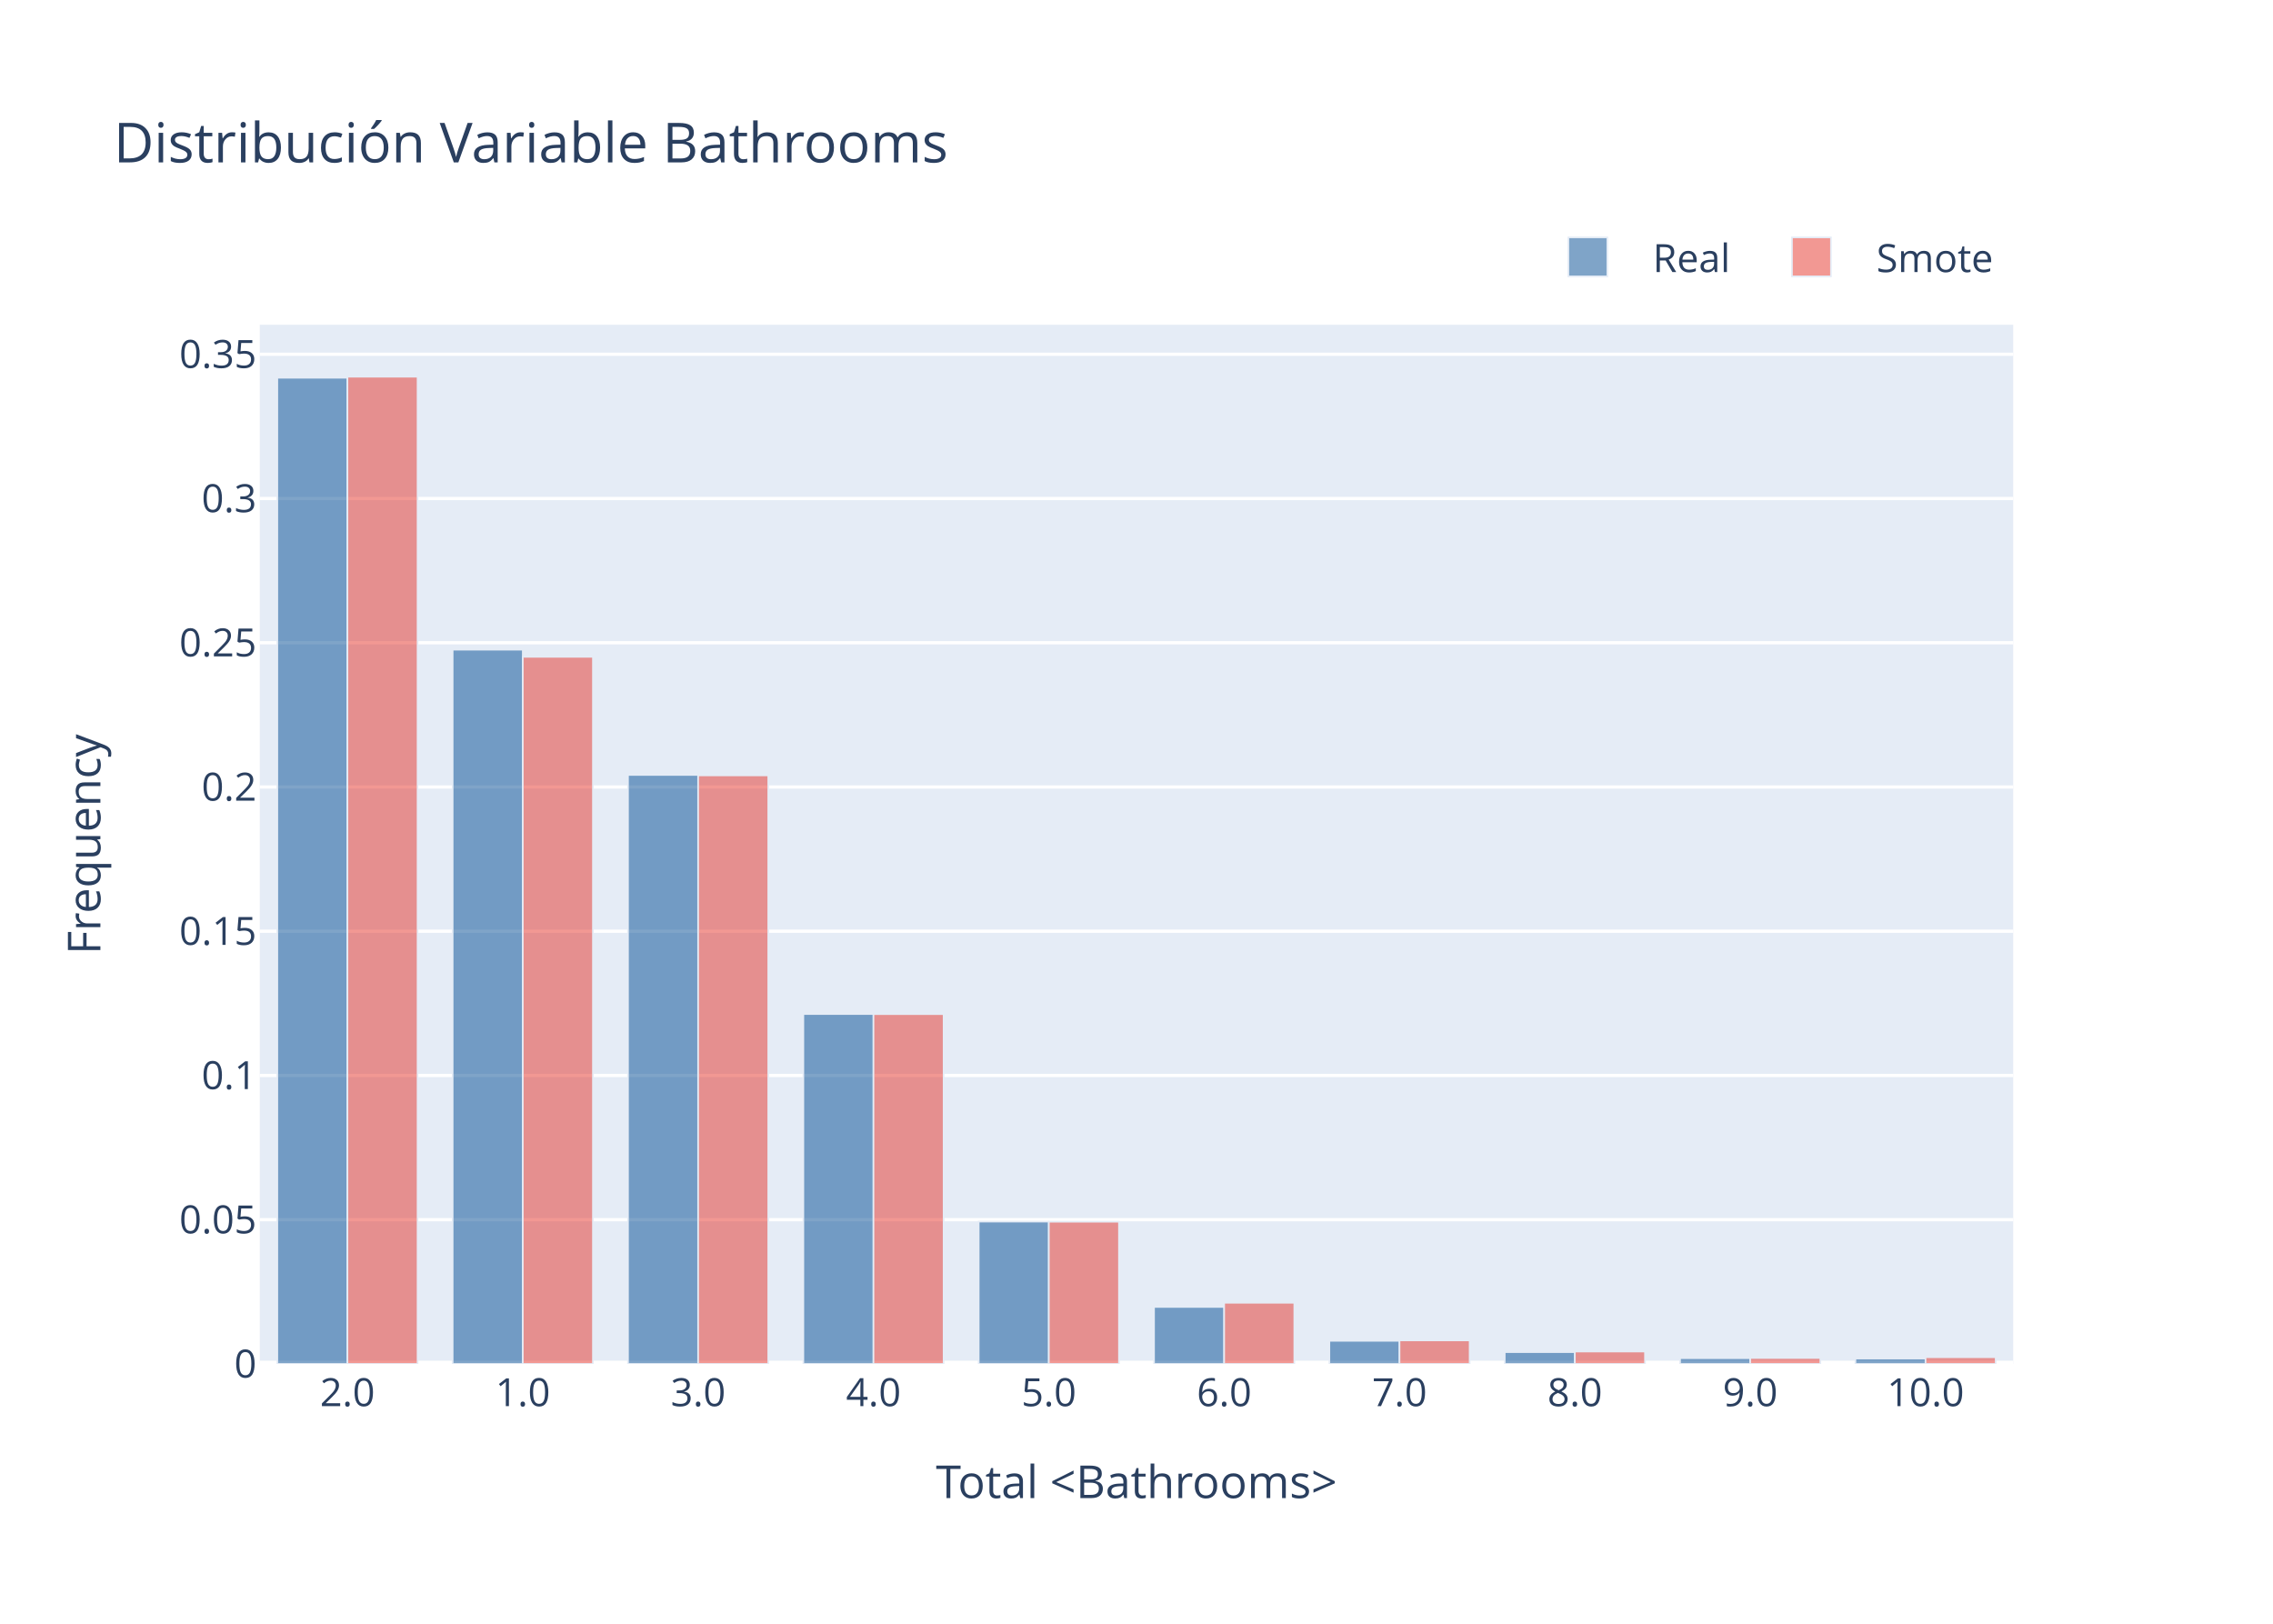
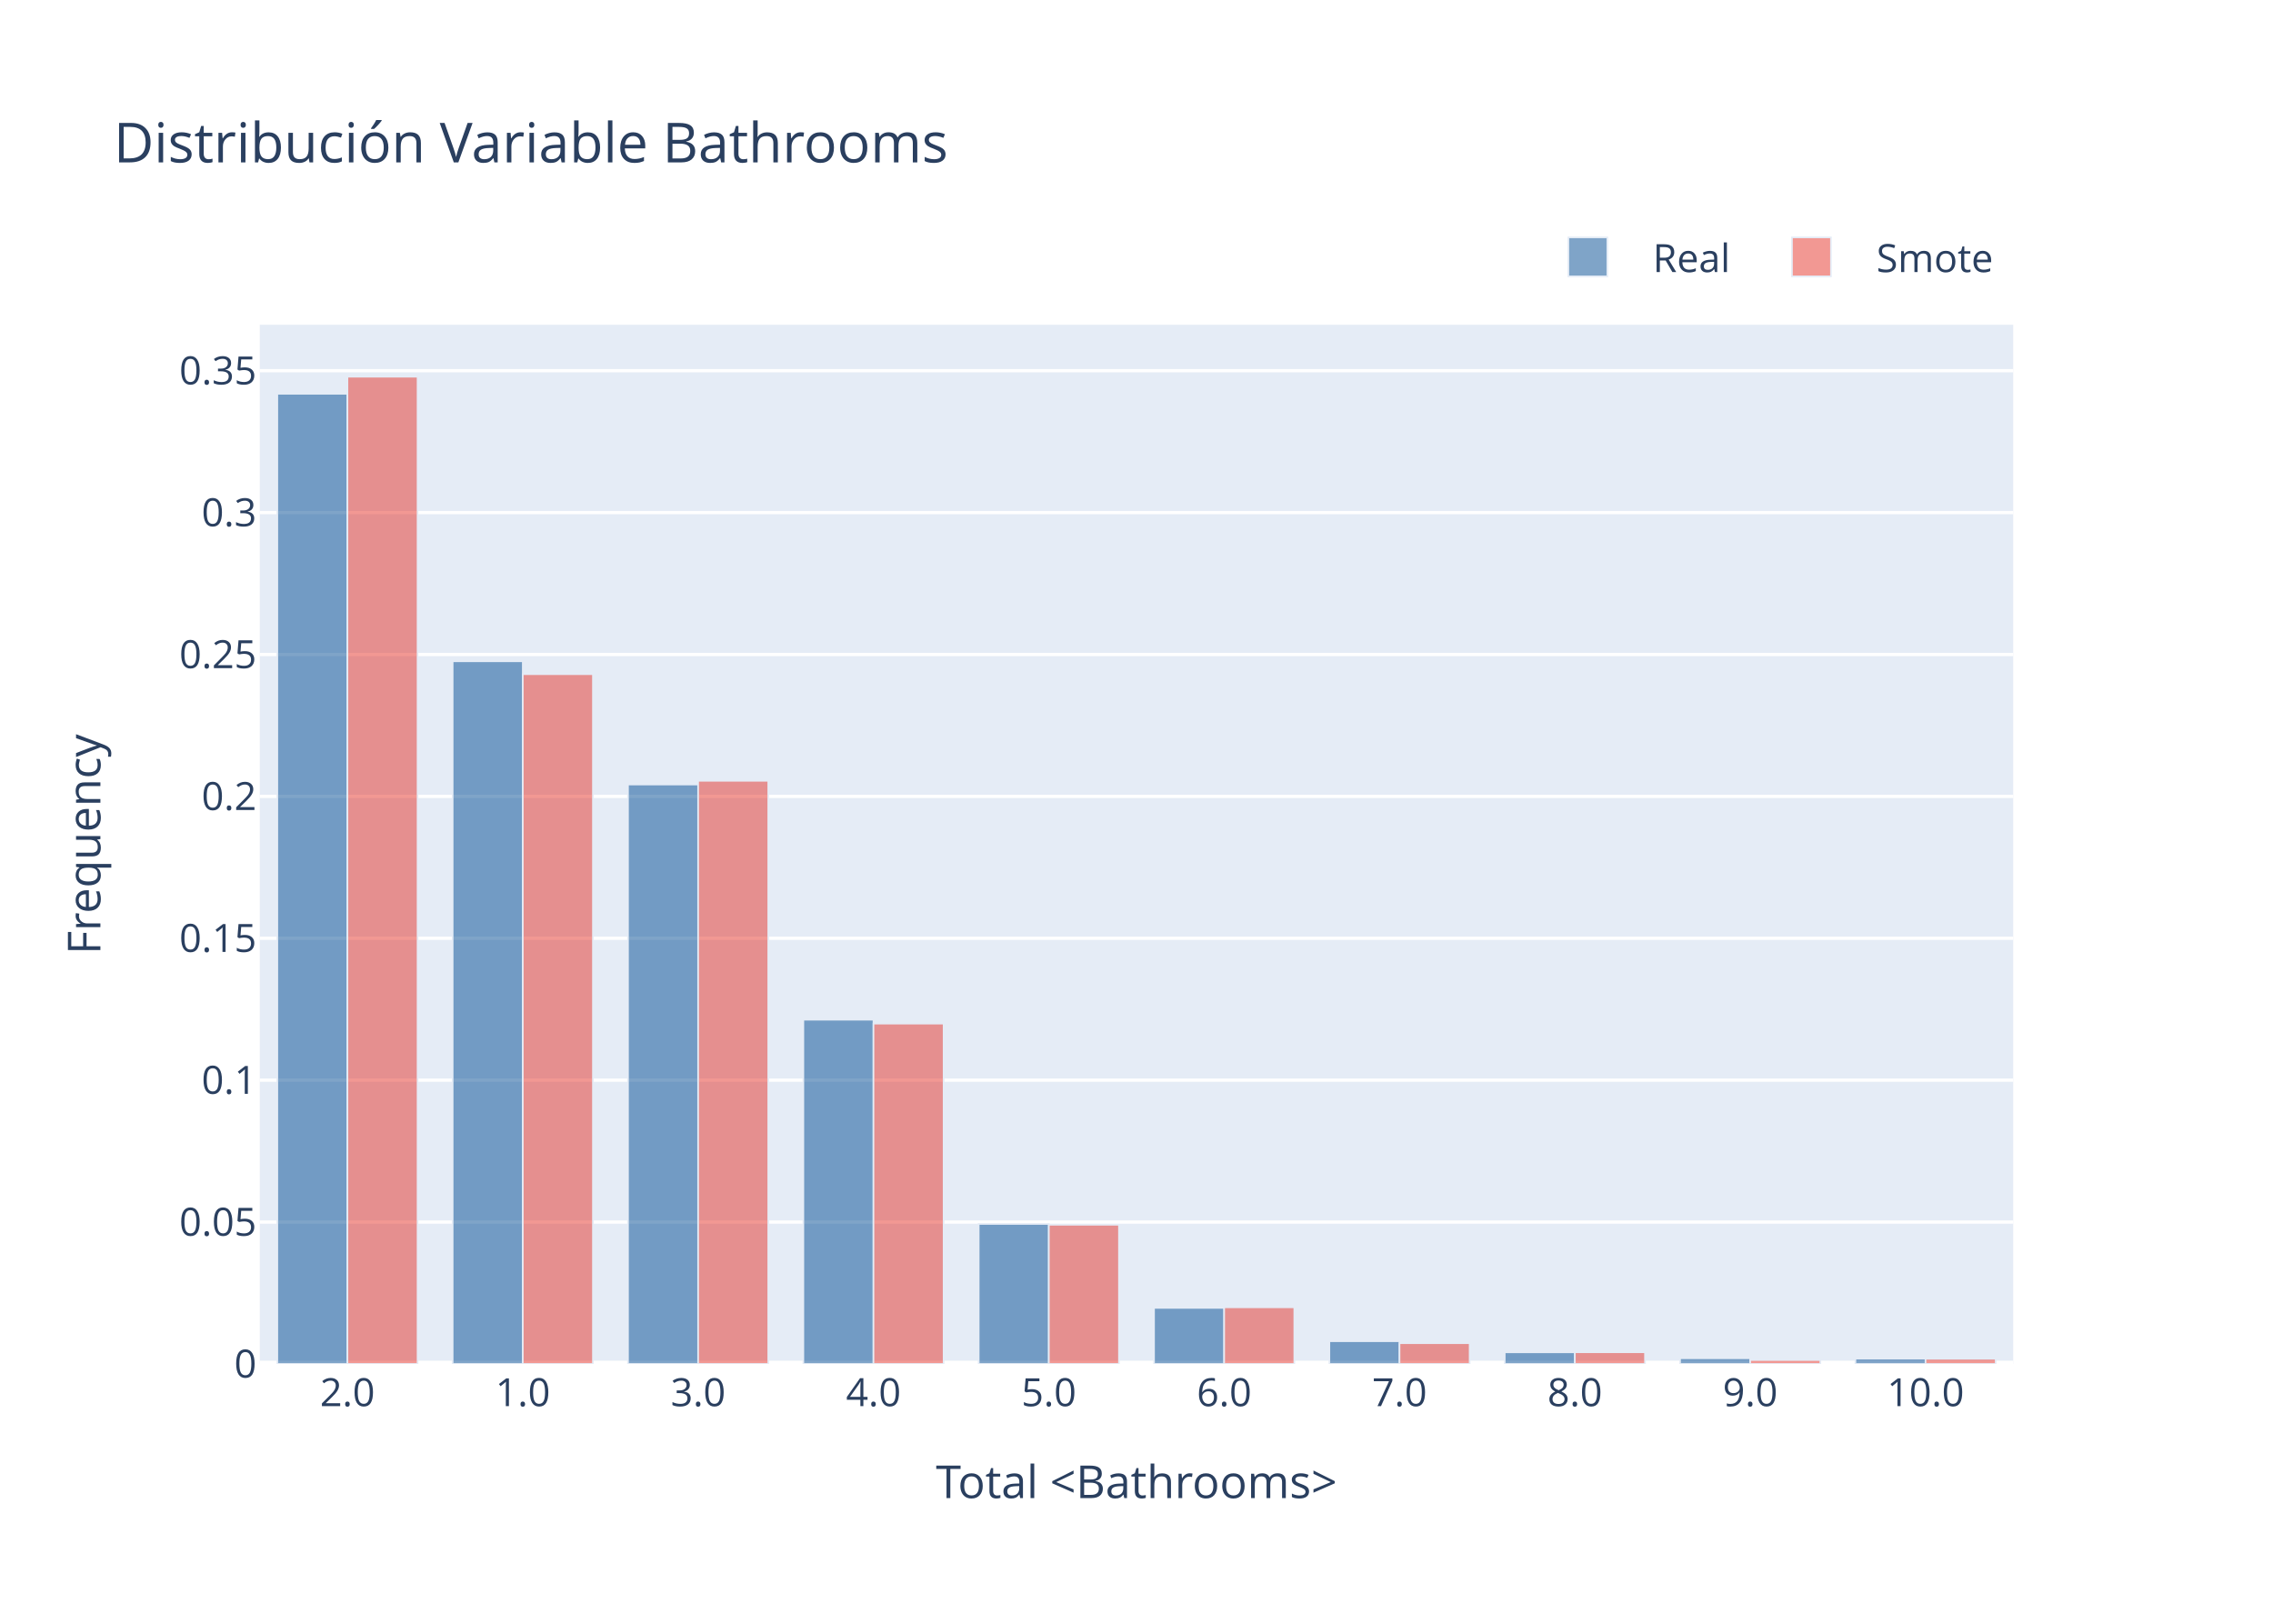
<svg xmlns="http://www.w3.org/2000/svg" class="main-svg" width="700" height="500" style="" viewBox="0 0 700 500">
  <rect x="0" y="0" width="700" height="500" style="fill: rgb(255, 255, 255); fill-opacity: 1;" />
-   <defs id="defs-e24e55">
+   <defs id="defs-6cdfd5">
    <g class="clips">
-       <clipPath id="clipe24e55xyplot" class="plotclip">
+       <clipPath id="clip6cdfd5xyplot" class="plotclip">
        <rect width="540" height="320" />
      </clipPath>
-       <clipPath class="axesclip" id="clipe24e55x">
+       <clipPath class="axesclip" id="clip6cdfd5x">
        <rect x="80" y="0" width="540" height="500" />
      </clipPath>
-       <clipPath class="axesclip" id="clipe24e55y">
+       <clipPath class="axesclip" id="clip6cdfd5y">
        <rect x="0" y="100" width="700" height="320" />
      </clipPath>
-       <clipPath class="axesclip" id="clipe24e55xy">
+       <clipPath class="axesclip" id="clip6cdfd5xy">
        <rect x="80" y="100" width="540" height="320" />
      </clipPath>
    </g>
    <g class="gradients" />
    <g class="patterns" />
  </defs>
  <g class="bglayer">
    <rect class="bg" x="80" y="100" width="540" height="320" style="fill: rgb(229, 236, 246); fill-opacity: 1; stroke-width: 0;" />
  </g>
  <g class="layer-below">
    <g class="imagelayer" />
    <g class="shapelayer" />
  </g>
  <g class="cartesianlayer">
    <g class="subplot xy">
      <g class="layer-subplot">
        <g class="shapelayer" />
        <g class="imagelayer" />
      </g>
      <g class="minor-gridlayer">
        <g class="x" />
        <g class="y" />
      </g>
      <g class="gridlayer">
        <g class="x" />
        <g class="y">
-           <path class="ygrid crisp" transform="translate(0,375.58)" d="M80,0h540" style="stroke: rgb(255, 255, 255); stroke-opacity: 1; stroke-width: 1px;" />
-           <path class="ygrid crisp" transform="translate(0,331.17)" d="M80,0h540" style="stroke: rgb(255, 255, 255); stroke-opacity: 1; stroke-width: 1px;" />
-           <path class="ygrid crisp" transform="translate(0,286.75)" d="M80,0h540" style="stroke: rgb(255, 255, 255); stroke-opacity: 1; stroke-width: 1px;" />
-           <path class="ygrid crisp" transform="translate(0,242.34)" d="M80,0h540" style="stroke: rgb(255, 255, 255); stroke-opacity: 1; stroke-width: 1px;" />
-           <path class="ygrid crisp" transform="translate(0,197.92)" d="M80,0h540" style="stroke: rgb(255, 255, 255); stroke-opacity: 1; stroke-width: 1px;" />
-           <path class="ygrid crisp" transform="translate(0,153.51)" d="M80,0h540" style="stroke: rgb(255, 255, 255); stroke-opacity: 1; stroke-width: 1px;" />
-           <path class="ygrid crisp" transform="translate(0,109.09)" d="M80,0h540" style="stroke: rgb(255, 255, 255); stroke-opacity: 1; stroke-width: 1px;" />
+           <path class="ygrid crisp" transform="translate(0,376.31)" d="M80,0h540" style="stroke: rgb(255, 255, 255); stroke-opacity: 1; stroke-width: 1px;" />
+           <path class="ygrid crisp" transform="translate(0,332.61)" d="M80,0h540" style="stroke: rgb(255, 255, 255); stroke-opacity: 1; stroke-width: 1px;" />
+           <path class="ygrid crisp" transform="translate(0,288.92)" d="M80,0h540" style="stroke: rgb(255, 255, 255); stroke-opacity: 1; stroke-width: 1px;" />
+           <path class="ygrid crisp" transform="translate(0,245.23)" d="M80,0h540" style="stroke: rgb(255, 255, 255); stroke-opacity: 1; stroke-width: 1px;" />
+           <path class="ygrid crisp" transform="translate(0,201.54)" d="M80,0h540" style="stroke: rgb(255, 255, 255); stroke-opacity: 1; stroke-width: 1px;" />
+           <path class="ygrid crisp" transform="translate(0,157.84)" d="M80,0h540" style="stroke: rgb(255, 255, 255); stroke-opacity: 1; stroke-width: 1px;" />
+           <path class="ygrid crisp" transform="translate(0,114.15)" d="M80,0h540" style="stroke: rgb(255, 255, 255); stroke-opacity: 1; stroke-width: 1px;" />
        </g>
      </g>
      <g class="zerolinelayer">
        <path class="yzl zl crisp" transform="translate(0,420)" d="M80,0h540" style="stroke: rgb(255, 255, 255); stroke-opacity: 1; stroke-width: 2px;" />
      </g>
      <path class="xlines-below" />
      <path class="ylines-below" />
      <g class="overlines-below" />
      <g class="xaxislayer-below" />
      <g class="yaxislayer-below" />
      <g class="overaxes-below" />
-       <g class="plot" transform="translate(80,100)" clip-path="url(#clipe24e55xyplot)">
+       <g class="plot" transform="translate(80,100)" clip-path="url(#clip6cdfd5xyplot)">
        <g class="barlayer mlayer">
          <g class="trace bars" style="opacity: 1;">
            <g class="points">
              <g class="point">
-                 <path d="M5.4,320V16.32H27V320Z" style="vector-effect: none; opacity: 1; stroke-width: 0.5px; fill: rgb(0, 75, 147); fill-opacity: 0.5; stroke: rgb(229, 236, 246); stroke-opacity: 1;" />
-               </g>
-               <g class="point">
-                 <path d="M59.4,320V100.06H81V320Z" style="vector-effect: none; opacity: 1; stroke-width: 0.5px; fill: rgb(0, 75, 147); fill-opacity: 0.5; stroke: rgb(229, 236, 246); stroke-opacity: 1;" />
-               </g>
-               <g class="point">
-                 <path d="M113.4,320V138.63H135V320Z" style="vector-effect: none; opacity: 1; stroke-width: 0.5px; fill: rgb(0, 75, 147); fill-opacity: 0.5; stroke: rgb(229, 236, 246); stroke-opacity: 1;" />
-               </g>
-               <g class="point">
-                 <path d="M167.4,320V212.25H189V320Z" style="vector-effect: none; opacity: 1; stroke-width: 0.5px; fill: rgb(0, 75, 147); fill-opacity: 0.5; stroke: rgb(229, 236, 246); stroke-opacity: 1;" />
-               </g>
-               <g class="point">
-                 <path d="M221.4,320V276.17H243V320Z" style="vector-effect: none; opacity: 1; stroke-width: 0.5px; fill: rgb(0, 75, 147); fill-opacity: 0.5; stroke: rgb(229, 236, 246); stroke-opacity: 1;" />
-               </g>
-               <g class="point">
-                 <path d="M275.4,320V302.45H297V320Z" style="vector-effect: none; opacity: 1; stroke-width: 0.5px; fill: rgb(0, 75, 147); fill-opacity: 0.5; stroke: rgb(229, 236, 246); stroke-opacity: 1;" />
-               </g>
-               <g class="point">
-                 <path d="M329.4,320V312.88H351V320Z" style="vector-effect: none; opacity: 1; stroke-width: 0.5px; fill: rgb(0, 75, 147); fill-opacity: 0.5; stroke: rgb(229, 236, 246); stroke-opacity: 1;" />
-               </g>
-               <g class="point">
-                 <path d="M383.4,320V316.36H405V320Z" style="vector-effect: none; opacity: 1; stroke-width: 0.5px; fill: rgb(0, 75, 147); fill-opacity: 0.5; stroke: rgb(229, 236, 246); stroke-opacity: 1;" />
-               </g>
-               <g class="point">
-                 <path d="M437.4,320V318.22H459V320Z" style="vector-effect: none; opacity: 1; stroke-width: 0.5px; fill: rgb(0, 75, 147); fill-opacity: 0.5; stroke: rgb(229, 236, 246); stroke-opacity: 1;" />
-               </g>
-               <g class="point">
-                 <path d="M491.4,320V318.34H513V320Z" style="vector-effect: none; opacity: 1; stroke-width: 0.5px; fill: rgb(0, 75, 147); fill-opacity: 0.5; stroke: rgb(229, 236, 246); stroke-opacity: 1;" />
+                 <path d="M5.4,320V21.26H27V320Z" style="vector-effect: none; opacity: 1; stroke-width: 0.5px; fill: rgb(0, 75, 147); fill-opacity: 0.5; stroke: rgb(229, 236, 246); stroke-opacity: 1;" />
+               </g>
+               <g class="point">
+                 <path d="M59.4,320V103.63H81V320Z" style="vector-effect: none; opacity: 1; stroke-width: 0.5px; fill: rgb(0, 75, 147); fill-opacity: 0.5; stroke: rgb(229, 236, 246); stroke-opacity: 1;" />
+               </g>
+               <g class="point">
+                 <path d="M113.4,320V141.58H135V320Z" style="vector-effect: none; opacity: 1; stroke-width: 0.5px; fill: rgb(0, 75, 147); fill-opacity: 0.5; stroke: rgb(229, 236, 246); stroke-opacity: 1;" />
+               </g>
+               <g class="point">
+                 <path d="M167.4,320V214H189V320Z" style="vector-effect: none; opacity: 1; stroke-width: 0.5px; fill: rgb(0, 75, 147); fill-opacity: 0.5; stroke: rgb(229, 236, 246); stroke-opacity: 1;" />
+               </g>
+               <g class="point">
+                 <path d="M221.4,320V276.89H243V320Z" style="vector-effect: none; opacity: 1; stroke-width: 0.5px; fill: rgb(0, 75, 147); fill-opacity: 0.5; stroke: rgb(229, 236, 246); stroke-opacity: 1;" />
+               </g>
+               <g class="point">
+                 <path d="M275.4,320V302.74H297V320Z" style="vector-effect: none; opacity: 1; stroke-width: 0.5px; fill: rgb(0, 75, 147); fill-opacity: 0.5; stroke: rgb(229, 236, 246); stroke-opacity: 1;" />
+               </g>
+               <g class="point">
+                 <path d="M329.4,320V313H351V320Z" style="vector-effect: none; opacity: 1; stroke-width: 0.5px; fill: rgb(0, 75, 147); fill-opacity: 0.5; stroke: rgb(229, 236, 246); stroke-opacity: 1;" />
+               </g>
+               <g class="point">
+                 <path d="M383.4,320V316.42H405V320Z" style="vector-effect: none; opacity: 1; stroke-width: 0.5px; fill: rgb(0, 75, 147); fill-opacity: 0.5; stroke: rgb(229, 236, 246); stroke-opacity: 1;" />
+               </g>
+               <g class="point">
+                 <path d="M437.4,320V318.25H459V320Z" style="vector-effect: none; opacity: 1; stroke-width: 0.5px; fill: rgb(0, 75, 147); fill-opacity: 0.5; stroke: rgb(229, 236, 246); stroke-opacity: 1;" />
+               </g>
+               <g class="point">
+                 <path d="M491.4,320V318.37H513V320Z" style="vector-effect: none; opacity: 1; stroke-width: 0.5px; fill: rgb(0, 75, 147); fill-opacity: 0.5; stroke: rgb(229, 236, 246); stroke-opacity: 1;" />
              </g>
            </g>
          </g>
          <g class="trace bars" style="opacity: 1;">
            <g class="points">
              <g class="point">
-                 <path d="M81,320V102.26H102.6V320Z" style="vector-effect: none; opacity: 1; stroke-width: 0.5px; fill: rgb(230, 51, 41); fill-opacity: 0.5; stroke: rgb(229, 236, 246); stroke-opacity: 1;" />
-               </g>
-               <g class="point">
-                 <path d="M513,320V317.93H534.6V320Z" style="vector-effect: none; opacity: 1; stroke-width: 0.5px; fill: rgb(230, 51, 41); fill-opacity: 0.5; stroke: rgb(229, 236, 246); stroke-opacity: 1;" />
+                 <path d="M81,320V107.6H102.6V320Z" style="vector-effect: none; opacity: 1; stroke-width: 0.5px; fill: rgb(230, 51, 41); fill-opacity: 0.5; stroke: rgb(229, 236, 246); stroke-opacity: 1;" />
+               </g>
+               <g class="point">
+                 <path d="M513,320V318.41H534.6V320Z" style="vector-effect: none; opacity: 1; stroke-width: 0.5px; fill: rgb(230, 51, 41); fill-opacity: 0.5; stroke: rgb(229, 236, 246); stroke-opacity: 1;" />
              </g>
              <g class="point">
                <path d="M27,320V16H48.6V320Z" style="vector-effect: none; opacity: 1; stroke-width: 0.5px; fill: rgb(230, 51, 41); fill-opacity: 0.5; stroke: rgb(229, 236, 246); stroke-opacity: 1;" />
              </g>
              <g class="point">
-                 <path d="M135,320V138.77H156.6V320Z" style="vector-effect: none; opacity: 1; stroke-width: 0.5px; fill: rgb(230, 51, 41); fill-opacity: 0.5; stroke: rgb(229, 236, 246); stroke-opacity: 1;" />
-               </g>
-               <g class="point">
-                 <path d="M189,320V212.28H210.6V320Z" style="vector-effect: none; opacity: 1; stroke-width: 0.5px; fill: rgb(230, 51, 41); fill-opacity: 0.5; stroke: rgb(229, 236, 246); stroke-opacity: 1;" />
-               </g>
-               <g class="point">
-                 <path d="M243,320V276.21H264.6V320Z" style="vector-effect: none; opacity: 1; stroke-width: 0.5px; fill: rgb(230, 51, 41); fill-opacity: 0.5; stroke: rgb(229, 236, 246); stroke-opacity: 1;" />
-               </g>
-               <g class="point">
-                 <path d="M297,320V301.16H318.6V320Z" style="vector-effect: none; opacity: 1; stroke-width: 0.5px; fill: rgb(230, 51, 41); fill-opacity: 0.5; stroke: rgb(229, 236, 246); stroke-opacity: 1;" />
-               </g>
-               <g class="point">
-                 <path d="M351,320V312.75H372.6V320Z" style="vector-effect: none; opacity: 1; stroke-width: 0.5px; fill: rgb(230, 51, 41); fill-opacity: 0.5; stroke: rgb(229, 236, 246); stroke-opacity: 1;" />
-               </g>
-               <g class="point">
-                 <path d="M405,320V316.18H426.6V320Z" style="vector-effect: none; opacity: 1; stroke-width: 0.5px; fill: rgb(230, 51, 41); fill-opacity: 0.5; stroke: rgb(229, 236, 246); stroke-opacity: 1;" />
-               </g>
-               <g class="point">
-                 <path d="M459,320V318.16H480.6V320Z" style="vector-effect: none; opacity: 1; stroke-width: 0.5px; fill: rgb(230, 51, 41); fill-opacity: 0.5; stroke: rgb(229, 236, 246); stroke-opacity: 1;" />
+                 <path d="M135,320V140.43H156.6V320Z" style="vector-effect: none; opacity: 1; stroke-width: 0.5px; fill: rgb(230, 51, 41); fill-opacity: 0.5; stroke: rgb(229, 236, 246); stroke-opacity: 1;" />
+               </g>
+               <g class="point">
+                 <path d="M189,320V215.2H210.6V320Z" style="vector-effect: none; opacity: 1; stroke-width: 0.5px; fill: rgb(230, 51, 41); fill-opacity: 0.5; stroke: rgb(229, 236, 246); stroke-opacity: 1;" />
+               </g>
+               <g class="point">
+                 <path d="M243,320V277.14H264.6V320Z" style="vector-effect: none; opacity: 1; stroke-width: 0.5px; fill: rgb(230, 51, 41); fill-opacity: 0.5; stroke: rgb(229, 236, 246); stroke-opacity: 1;" />
+               </g>
+               <g class="point">
+                 <path d="M297,320V302.56H318.6V320Z" style="vector-effect: none; opacity: 1; stroke-width: 0.5px; fill: rgb(230, 51, 41); fill-opacity: 0.5; stroke: rgb(229, 236, 246); stroke-opacity: 1;" />
+               </g>
+               <g class="point">
+                 <path d="M351,320V313.61H372.6V320Z" style="vector-effect: none; opacity: 1; stroke-width: 0.5px; fill: rgb(230, 51, 41); fill-opacity: 0.5; stroke: rgb(229, 236, 246); stroke-opacity: 1;" />
+               </g>
+               <g class="point">
+                 <path d="M405,320V316.4H426.6V320Z" style="vector-effect: none; opacity: 1; stroke-width: 0.5px; fill: rgb(230, 51, 41); fill-opacity: 0.5; stroke: rgb(229, 236, 246); stroke-opacity: 1;" />
+               </g>
+               <g class="point">
+                 <path d="M459,320V318.79H480.6V320Z" style="vector-effect: none; opacity: 1; stroke-width: 0.5px; fill: rgb(230, 51, 41); fill-opacity: 0.5; stroke: rgb(229, 236, 246); stroke-opacity: 1;" />
              </g>
            </g>
          </g>
        </g>
      </g>
      <g class="overplot" />
      <path class="xlines-above crisp" d="M0,0" style="fill: none;" />
      <path class="ylines-above crisp" d="M0,0" style="fill: none;" />
      <g class="overlines-above" />
      <g class="xaxislayer-above">
        <g class="xtick">
          <text text-anchor="middle" x="0" y="433" transform="translate(107,0)" style="font-family: 'Open Sans', verdana, arial, sans-serif; font-size: 12px; fill: rgb(42, 63, 95); fill-opacity: 1; white-space: pre; opacity: 1;">2.0</text>
        </g>
        <g class="xtick">
          <text text-anchor="middle" x="0" y="433" transform="translate(161,0)" style="font-family: 'Open Sans', verdana, arial, sans-serif; font-size: 12px; fill: rgb(42, 63, 95); fill-opacity: 1; white-space: pre; opacity: 1;">1.0</text>
        </g>
        <g class="xtick">
          <text text-anchor="middle" x="0" y="433" transform="translate(215,0)" style="font-family: 'Open Sans', verdana, arial, sans-serif; font-size: 12px; fill: rgb(42, 63, 95); fill-opacity: 1; white-space: pre; opacity: 1;">3.0</text>
        </g>
        <g class="xtick">
          <text text-anchor="middle" x="0" y="433" transform="translate(269,0)" style="font-family: 'Open Sans', verdana, arial, sans-serif; font-size: 12px; fill: rgb(42, 63, 95); fill-opacity: 1; white-space: pre; opacity: 1;">4.0</text>
        </g>
        <g class="xtick">
          <text text-anchor="middle" x="0" y="433" transform="translate(323,0)" style="font-family: 'Open Sans', verdana, arial, sans-serif; font-size: 12px; fill: rgb(42, 63, 95); fill-opacity: 1; white-space: pre; opacity: 1;">5.0</text>
        </g>
        <g class="xtick">
          <text text-anchor="middle" x="0" y="433" transform="translate(377,0)" style="font-family: 'Open Sans', verdana, arial, sans-serif; font-size: 12px; fill: rgb(42, 63, 95); fill-opacity: 1; white-space: pre; opacity: 1;">6.0</text>
        </g>
        <g class="xtick">
          <text text-anchor="middle" x="0" y="433" transform="translate(431,0)" style="font-family: 'Open Sans', verdana, arial, sans-serif; font-size: 12px; fill: rgb(42, 63, 95); fill-opacity: 1; white-space: pre; opacity: 1;">7.0</text>
        </g>
        <g class="xtick">
          <text text-anchor="middle" x="0" y="433" transform="translate(485,0)" style="font-family: 'Open Sans', verdana, arial, sans-serif; font-size: 12px; fill: rgb(42, 63, 95); fill-opacity: 1; white-space: pre; opacity: 1;">8.0</text>
        </g>
        <g class="xtick">
          <text text-anchor="middle" x="0" y="433" transform="translate(539,0)" style="font-family: 'Open Sans', verdana, arial, sans-serif; font-size: 12px; fill: rgb(42, 63, 95); fill-opacity: 1; white-space: pre; opacity: 1;">9.0</text>
        </g>
        <g class="xtick">
          <text text-anchor="middle" x="0" y="433" transform="translate(593,0)" style="font-family: 'Open Sans', verdana, arial, sans-serif; font-size: 12px; fill: rgb(42, 63, 95); fill-opacity: 1; white-space: pre; opacity: 1;">10.0</text>
        </g>
      </g>
      <g class="yaxislayer-above">
        <g class="ytick">
          <text text-anchor="end" x="79" y="4.2" transform="translate(0,420)" style="font-family: 'Open Sans', verdana, arial, sans-serif; font-size: 12px; fill: rgb(42, 63, 95); fill-opacity: 1; white-space: pre; opacity: 1;">0</text>
        </g>
        <g class="ytick">
-           <text text-anchor="end" x="79" y="4.2" style="font-family: 'Open Sans', verdana, arial, sans-serif; font-size: 12px; fill: rgb(42, 63, 95); fill-opacity: 1; white-space: pre; opacity: 1;" transform="translate(0,375.58)">0.05</text>
-         </g>
-         <g class="ytick">
-           <text text-anchor="end" x="79" y="4.2" style="font-family: 'Open Sans', verdana, arial, sans-serif; font-size: 12px; fill: rgb(42, 63, 95); fill-opacity: 1; white-space: pre; opacity: 1;" transform="translate(0,331.17)">0.1</text>
-         </g>
-         <g class="ytick">
-           <text text-anchor="end" x="79" y="4.2" style="font-family: 'Open Sans', verdana, arial, sans-serif; font-size: 12px; fill: rgb(42, 63, 95); fill-opacity: 1; white-space: pre; opacity: 1;" transform="translate(0,286.75)">0.15</text>
-         </g>
-         <g class="ytick">
-           <text text-anchor="end" x="79" y="4.2" style="font-family: 'Open Sans', verdana, arial, sans-serif; font-size: 12px; fill: rgb(42, 63, 95); fill-opacity: 1; white-space: pre; opacity: 1;" transform="translate(0,242.34)">0.2</text>
-         </g>
-         <g class="ytick">
-           <text text-anchor="end" x="79" y="4.2" style="font-family: 'Open Sans', verdana, arial, sans-serif; font-size: 12px; fill: rgb(42, 63, 95); fill-opacity: 1; white-space: pre; opacity: 1;" transform="translate(0,197.92)">0.25</text>
-         </g>
-         <g class="ytick">
-           <text text-anchor="end" x="79" y="4.2" style="font-family: 'Open Sans', verdana, arial, sans-serif; font-size: 12px; fill: rgb(42, 63, 95); fill-opacity: 1; white-space: pre; opacity: 1;" transform="translate(0,153.51)">0.3</text>
-         </g>
-         <g class="ytick">
-           <text text-anchor="end" x="79" y="4.2" style="font-family: 'Open Sans', verdana, arial, sans-serif; font-size: 12px; fill: rgb(42, 63, 95); fill-opacity: 1; white-space: pre; opacity: 1;" transform="translate(0,109.09)">0.35</text>
+           <text text-anchor="end" x="79" y="4.2" style="font-family: 'Open Sans', verdana, arial, sans-serif; font-size: 12px; fill: rgb(42, 63, 95); fill-opacity: 1; white-space: pre; opacity: 1;" transform="translate(0,376.31)">0.05</text>
+         </g>
+         <g class="ytick">
+           <text text-anchor="end" x="79" y="4.2" style="font-family: 'Open Sans', verdana, arial, sans-serif; font-size: 12px; fill: rgb(42, 63, 95); fill-opacity: 1; white-space: pre; opacity: 1;" transform="translate(0,332.61)">0.1</text>
+         </g>
+         <g class="ytick">
+           <text text-anchor="end" x="79" y="4.2" style="font-family: 'Open Sans', verdana, arial, sans-serif; font-size: 12px; fill: rgb(42, 63, 95); fill-opacity: 1; white-space: pre; opacity: 1;" transform="translate(0,288.92)">0.15</text>
+         </g>
+         <g class="ytick">
+           <text text-anchor="end" x="79" y="4.2" style="font-family: 'Open Sans', verdana, arial, sans-serif; font-size: 12px; fill: rgb(42, 63, 95); fill-opacity: 1; white-space: pre; opacity: 1;" transform="translate(0,245.23)">0.2</text>
+         </g>
+         <g class="ytick">
+           <text text-anchor="end" x="79" y="4.2" style="font-family: 'Open Sans', verdana, arial, sans-serif; font-size: 12px; fill: rgb(42, 63, 95); fill-opacity: 1; white-space: pre; opacity: 1;" transform="translate(0,201.54)">0.25</text>
+         </g>
+         <g class="ytick">
+           <text text-anchor="end" x="79" y="4.2" style="font-family: 'Open Sans', verdana, arial, sans-serif; font-size: 12px; fill: rgb(42, 63, 95); fill-opacity: 1; white-space: pre; opacity: 1;" transform="translate(0,157.84)">0.3</text>
+         </g>
+         <g class="ytick">
+           <text text-anchor="end" x="79" y="4.2" style="font-family: 'Open Sans', verdana, arial, sans-serif; font-size: 12px; fill: rgb(42, 63, 95); fill-opacity: 1; white-space: pre; opacity: 1;" transform="translate(0,114.15)">0.35</text>
        </g>
      </g>
      <g class="overaxes-above" />
    </g>
  </g>
  <g class="polarlayer" />
  <g class="smithlayer" />
  <g class="ternarylayer" />
  <g class="geolayer" />
  <g class="funnelarealayer" />
  <g class="pielayer" />
  <g class="iciclelayer" />
  <g class="treemaplayer" />
  <g class="sunburstlayer" />
  <g class="glimages" />
-   <defs id="topdefs-e24e55">
+   <defs id="topdefs-6cdfd5">
    <g class="clips" />
-     <clipPath id="legende24e55">
+     <clipPath id="legend6cdfd5">
      <rect width="151" height="29" x="0" y="0" />
    </clipPath>
  </defs>
  <g class="layer-above">
    <g class="imagelayer" />
    <g class="shapelayer" />
  </g>
  <g class="infolayer">
    <g class="legend" pointer-events="all" transform="translate(469,64.6)">
      <rect class="bg" shape-rendering="crispEdges" width="151" height="29" x="0" y="0" style="stroke: rgb(68, 68, 68); stroke-opacity: 1; fill: rgb(255, 255, 255); fill-opacity: 1; stroke-width: 0px;" />
-       <g class="scrollbox" transform="" clip-path="url(#legende24e55)">
+       <g class="scrollbox" transform="" clip-path="url(#legend6cdfd5)">
        <g class="groups">
          <g class="traces" transform="translate(0,14.5)" style="opacity: 1;">
            <text class="legendtext" text-anchor="start" x="40" y="4.68" style="font-family: 'Open Sans', verdana, arial, sans-serif; font-size: 12px; fill: rgb(42, 63, 95); fill-opacity: 1; white-space: pre;">Real</text>
            <g class="layers" style="opacity: 1;">
              <g class="legendfill" />
              <g class="legendlines" />
              <g class="legendsymbols">
                <g class="legendpoints">
                  <path class="legendundefined" d="M6,6H-6V-6H6Z" transform="translate(20,0)" style="stroke-width: 0.5px; fill: rgb(0, 75, 147); fill-opacity: 0.5; stroke: rgb(229, 236, 246); stroke-opacity: 1;" />
                </g>
              </g>
            </g>
            <rect class="legendtoggle" x="0" y="-9.5" width="66.359" height="19" style="fill: rgb(0, 0, 0); fill-opacity: 0;" />
          </g>
          <g class="traces" transform="translate(68.85938,14.5)" style="opacity: 1;">
            <text class="legendtext" text-anchor="start" x="40" y="4.68" style="font-family: 'Open Sans', verdana, arial, sans-serif; font-size: 12px; fill: rgb(42, 63, 95); fill-opacity: 1; white-space: pre;">Smote</text>
            <g class="layers" style="opacity: 1;">
              <g class="legendfill" />
              <g class="legendlines" />
              <g class="legendsymbols">
                <g class="legendpoints">
                  <path class="legendundefined" d="M6,6H-6V-6H6Z" transform="translate(20,0)" style="stroke-width: 0.5px; fill: rgb(230, 51, 41); fill-opacity: 0.5; stroke: rgb(229, 236, 246); stroke-opacity: 1;" />
                </g>
              </g>
            </g>
            <rect class="legendtoggle" x="0" y="-9.5" width="78.734" height="19" style="fill: rgb(0, 0, 0); fill-opacity: 0;" />
          </g>
        </g>
      </g>
      <rect class="scrollbar" rx="20" ry="3" width="0" height="0" x="0" y="0" style="fill: rgb(128, 139, 164); fill-opacity: 1;" />
    </g>
    <g class="g-gtitle">
      <text class="gtitle" x="35" y="50" text-anchor="start" dy="0em" style="font-family: 'Open Sans', verdana, arial, sans-serif; font-size: 17px; fill: rgb(42, 63, 95); opacity: 1; font-weight: normal; white-space: pre;">Distribución Variable Bathrooms</text>
    </g>
    <g class="g-xtitle">
      <text class="xtitle" x="350" y="461.3" text-anchor="middle" style="font-family: 'Open Sans', verdana, arial, sans-serif; font-size: 14px; fill: rgb(42, 63, 95); opacity: 1; font-weight: normal; white-space: pre;">Total &lt;Bathrooms&gt;</text>
    </g>
    <g class="g-ytitle">
      <text class="ytitle" transform="rotate(-90,30.91875,260)" x="30.919" y="260" text-anchor="middle" style="font-family: 'Open Sans', verdana, arial, sans-serif; font-size: 14px; fill: rgb(42, 63, 95); opacity: 1; font-weight: normal; white-space: pre;">Frequency</text>
    </g>
  </g>
</svg>
